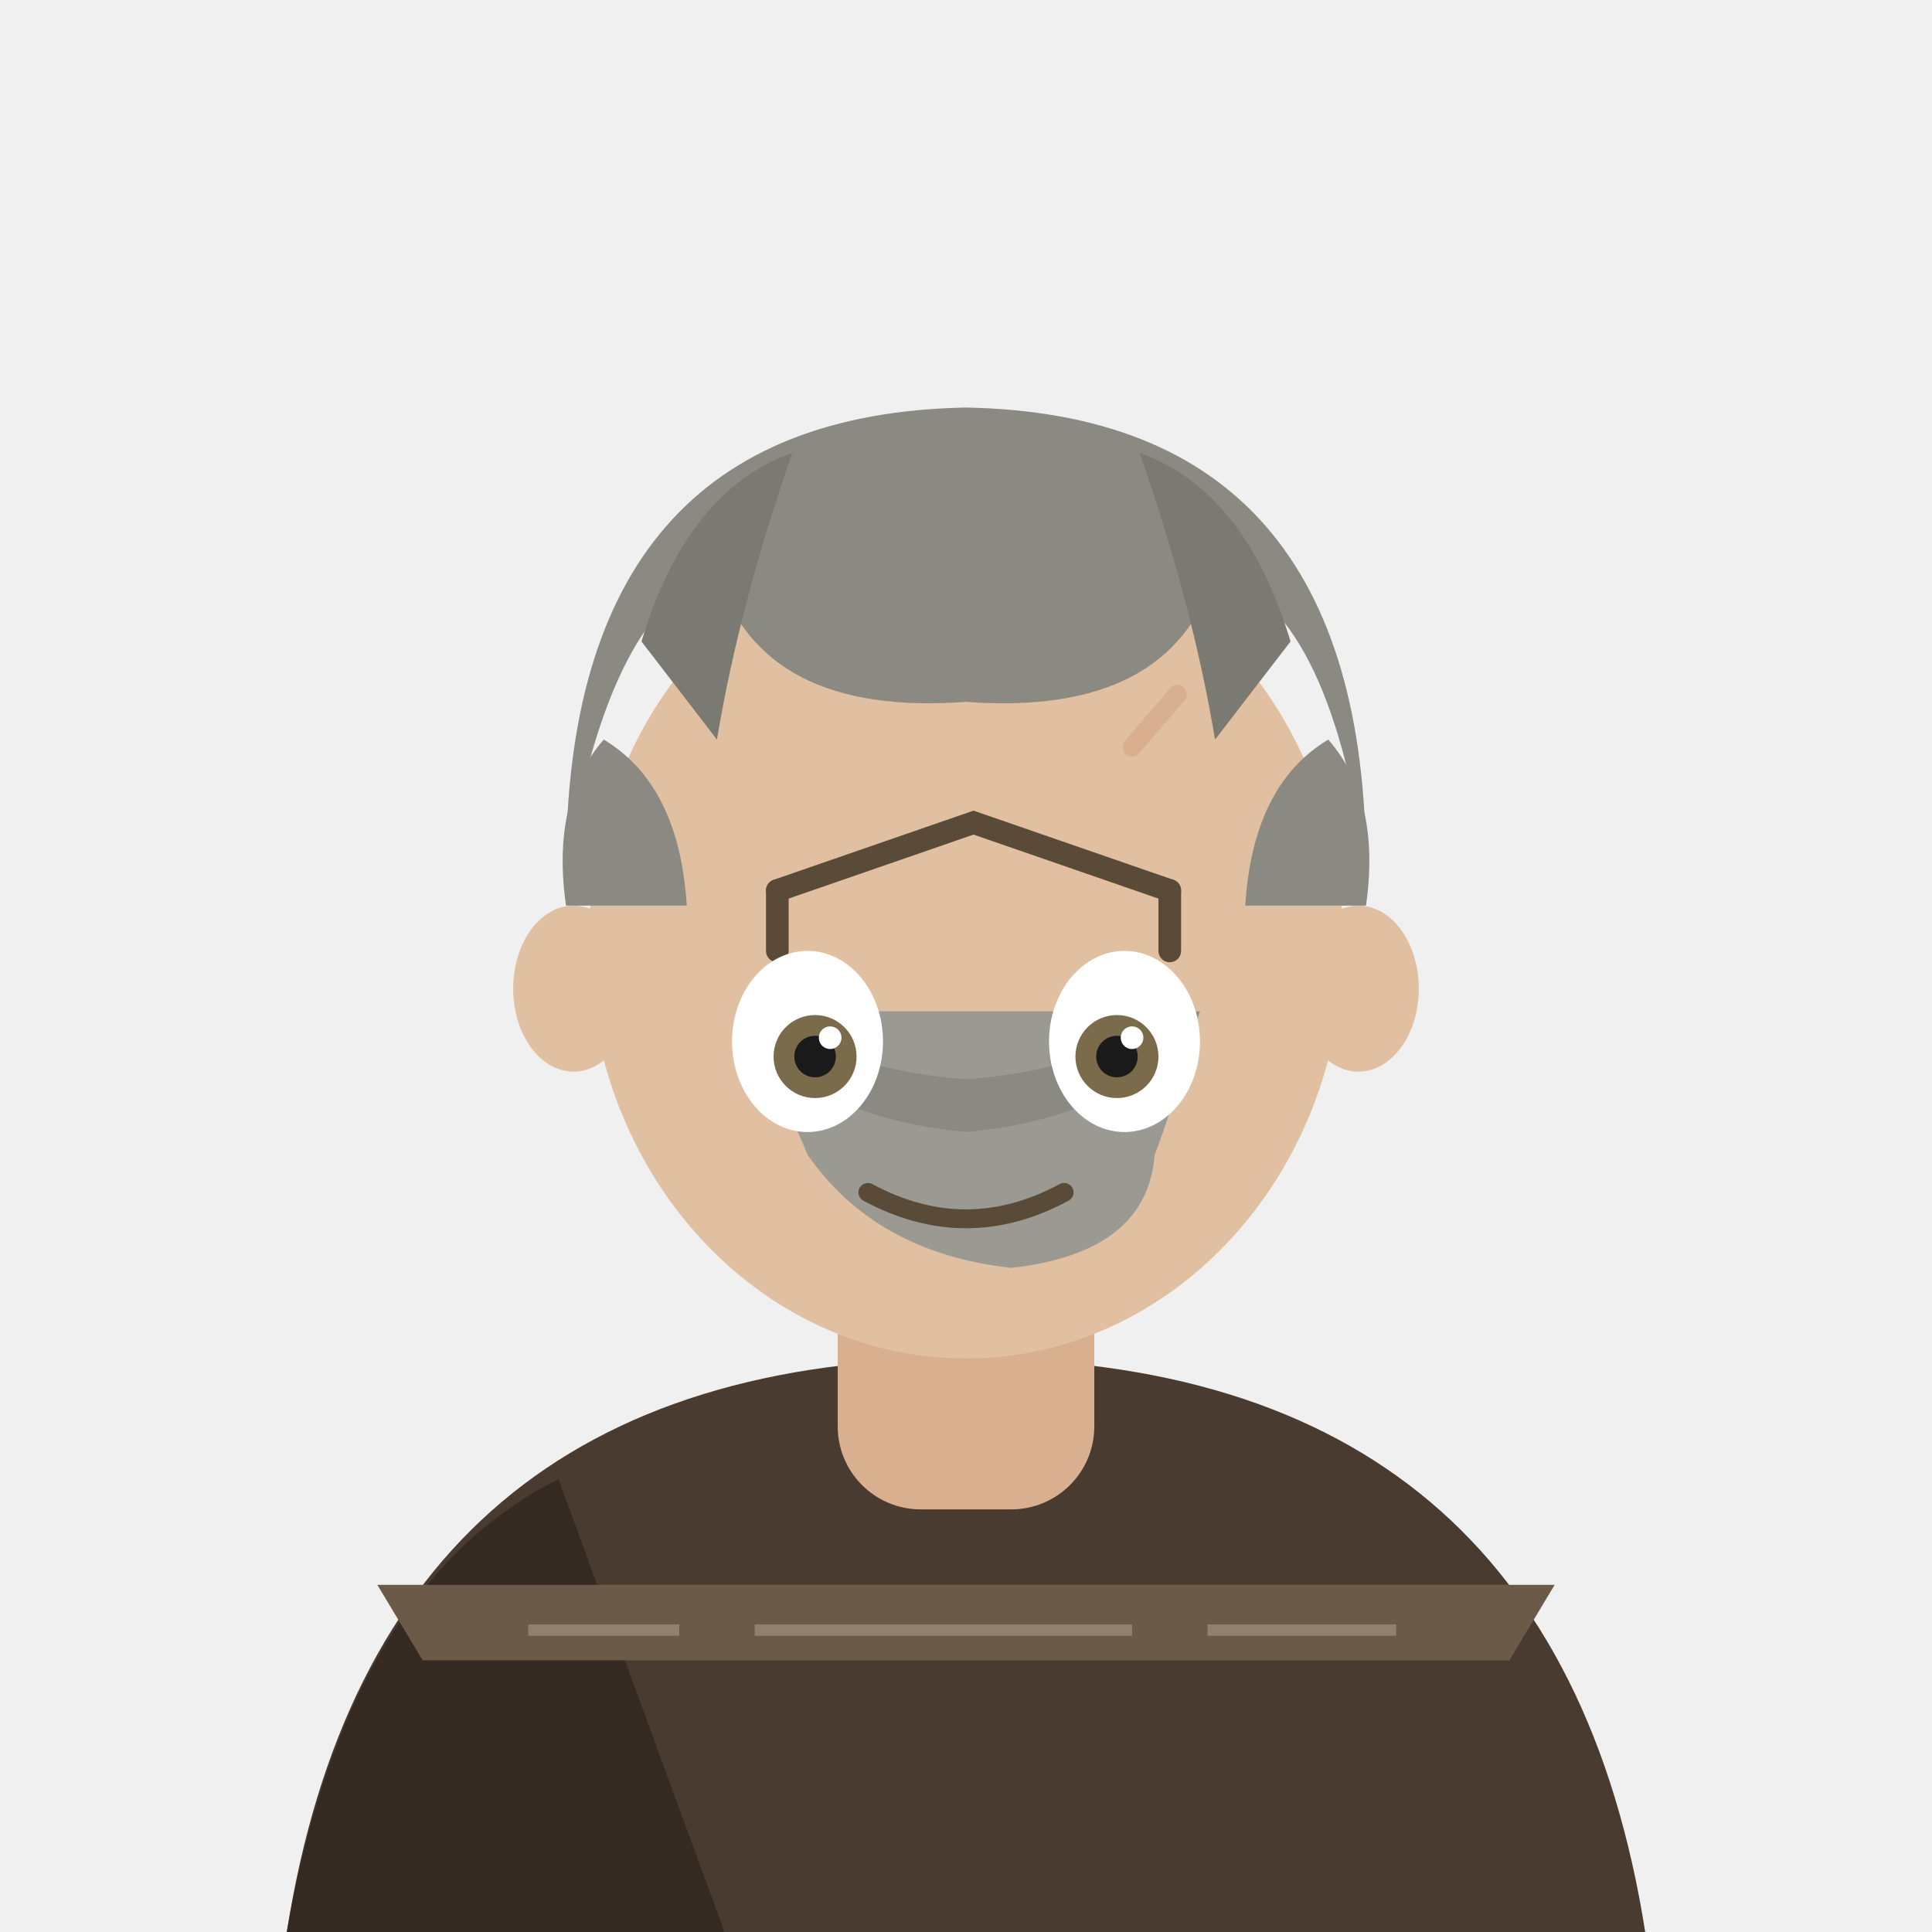
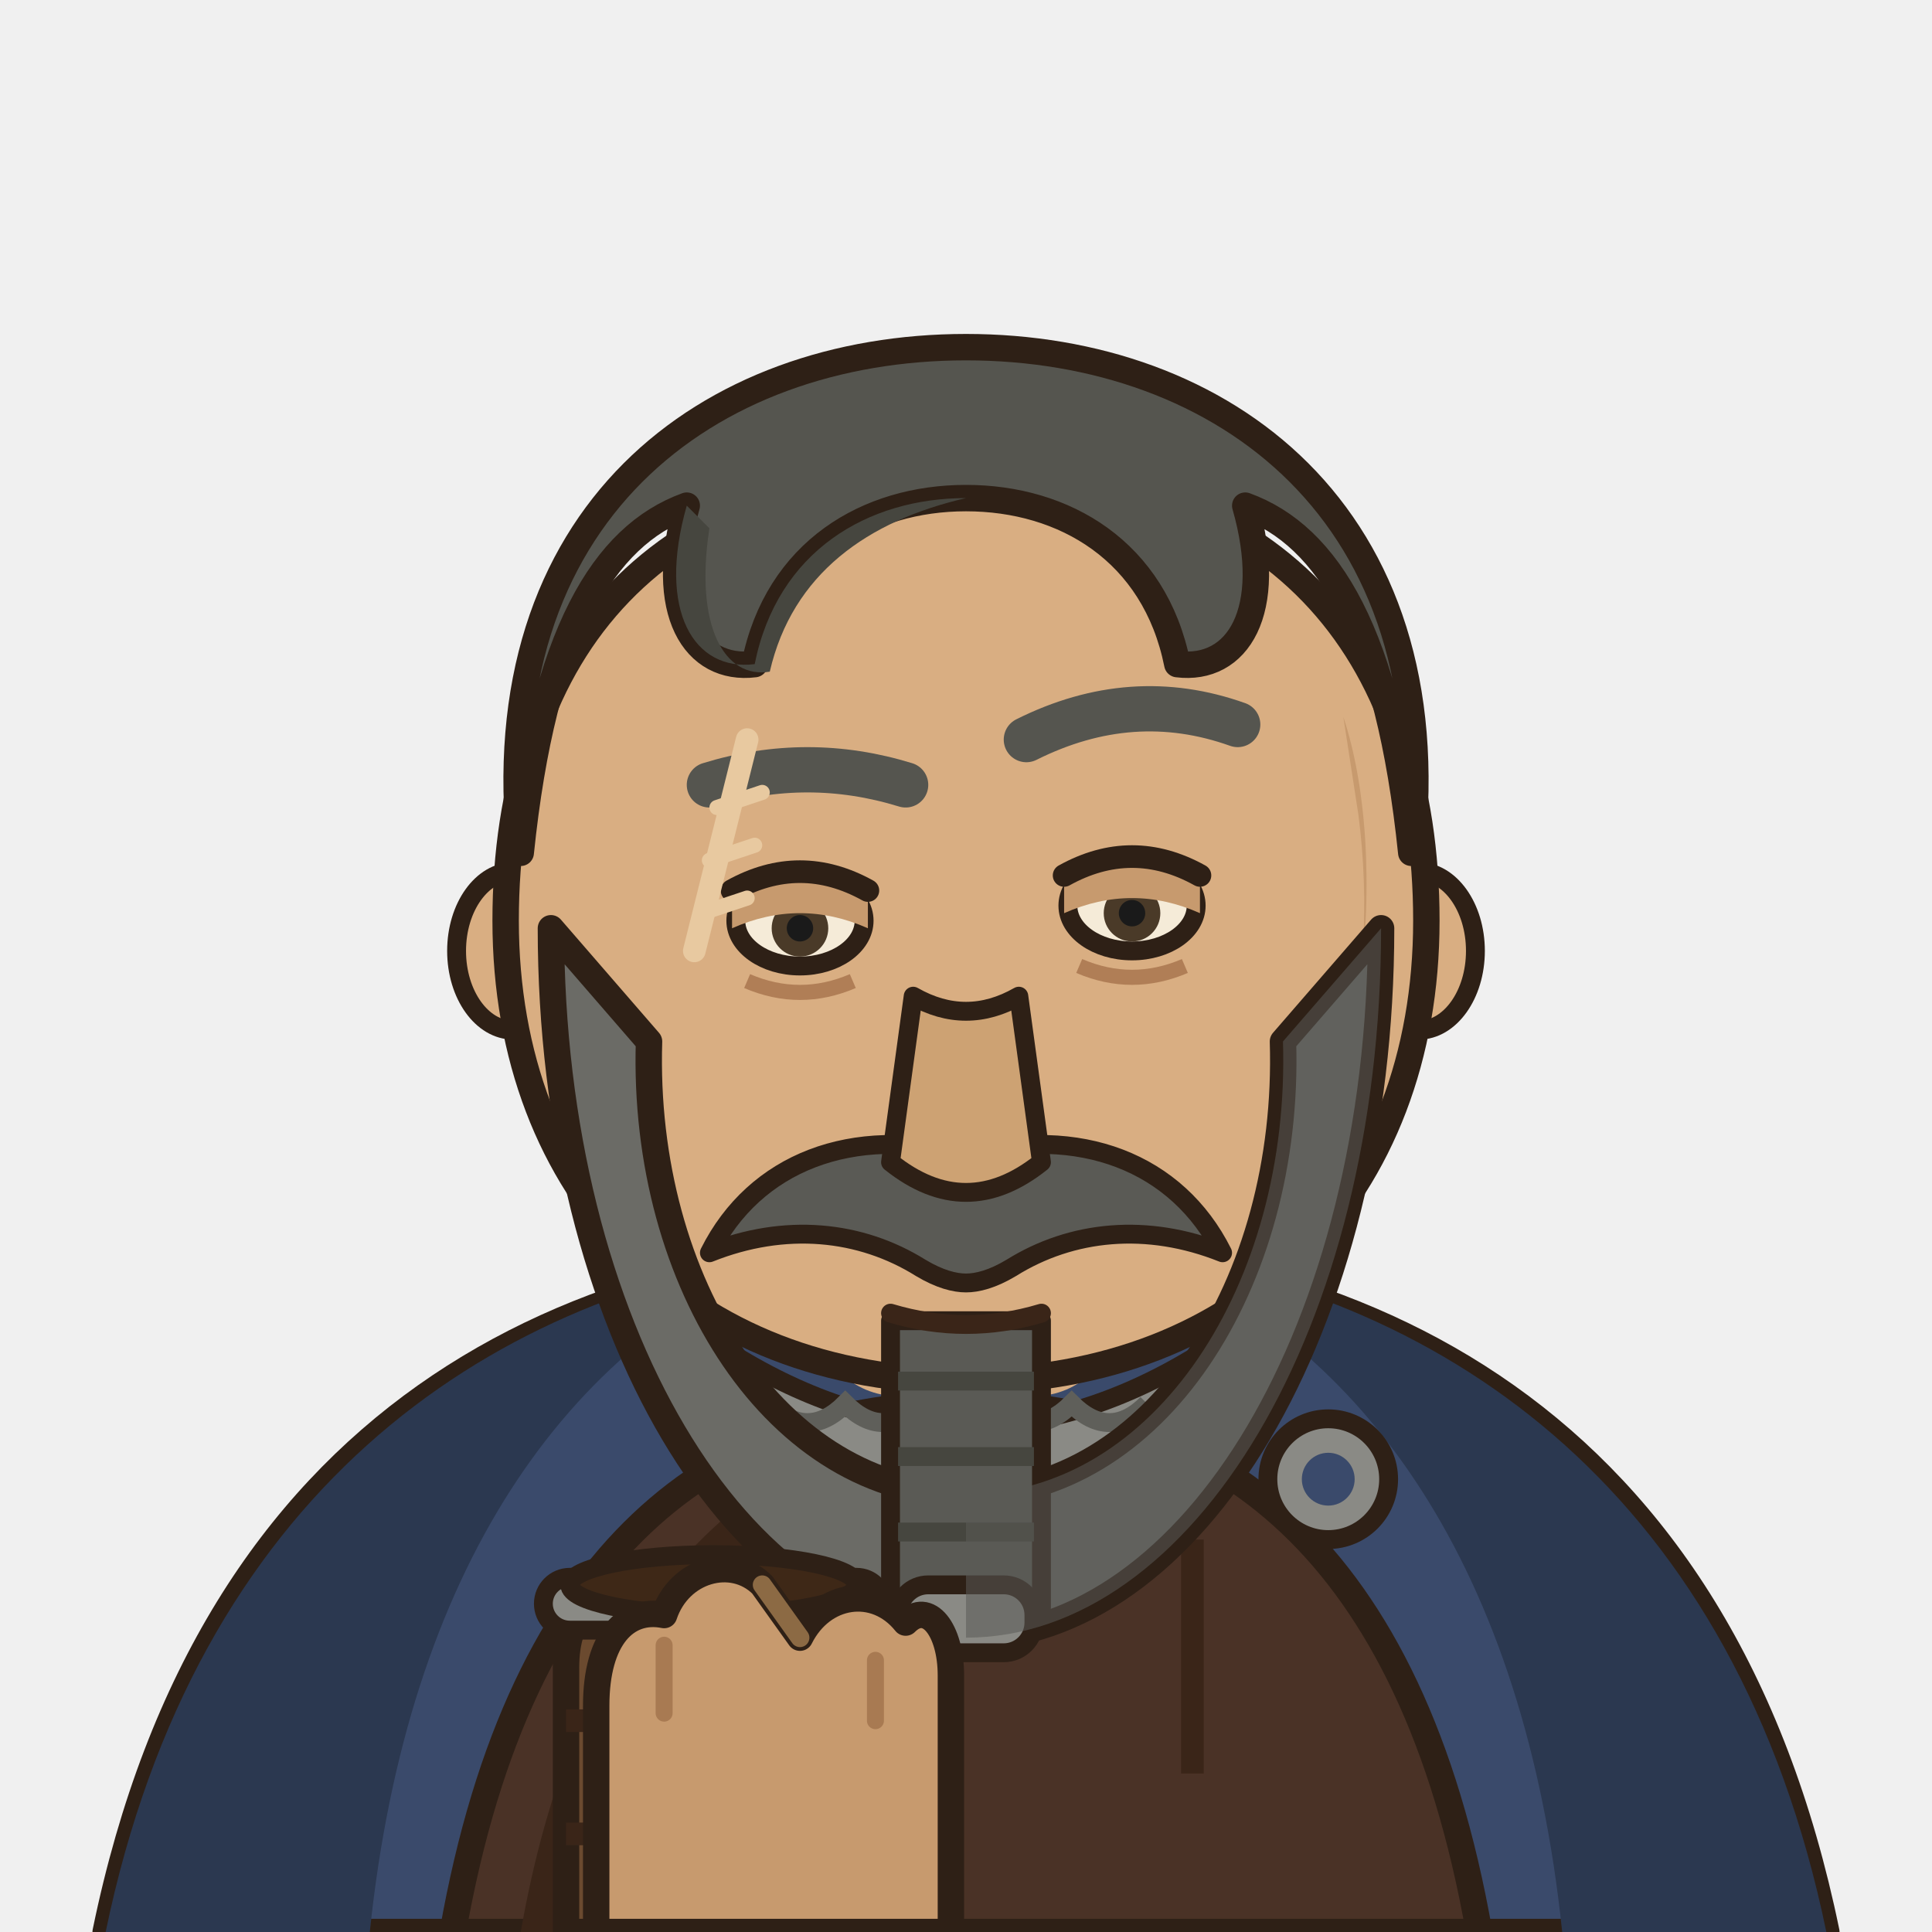
<svg xmlns="http://www.w3.org/2000/svg" width="512" height="512" viewBox="0 0 512 512">
-   <path d="M76 512 Q100 360 256 360 Q412 360 436 512 Z" fill="#4A3B30" />
-   <path d="M76 512 Q92 420 148 392 L192 512 Z" fill="#352A22" />
-   <path d="M100 420 L412 420 L400 440 L112 440 Z" fill="#6B5A48" />
-   <g stroke="#B8A890" stroke-width="3" opacity="0.5">
-     <line x1="140" y1="432" x2="180" y2="432" />
-     <line x1="200" y1="432" x2="300" y2="432" />
-     <line x1="320" y1="432" x2="370" y2="432" />
+   <defs>
+     <style>
+       .ol{stroke:#2E2016;stroke-width:7;stroke-linecap:round;stroke-linejoin:round}
+       .olt{stroke:#2E2016;stroke-width:5;stroke-linecap:round;stroke-linejoin:round}
+     </style>
+   </defs>
+   <path d="M28 512 C 56 376 150 330 256 330 C 362 330 456 376 484 512 Z" fill="#3A4A6B" class="ol" />
+   <path d="M28 512 C 52 396 128 344 210 332 C 150 356 108 416 98 512 Z" fill="#2B3850" />
+   <path d="M484 512 C 460 396 384 344 302 332 C 362 356 404 416 414 512 Z" fill="#2B3850" />
+   <path d="M120 512 C 138 410 190 372 256 372 C 322 372 374 410 392 512 Z" fill="#4A3226" class="ol" />
+   <path d="M138 512 C 152 432 190 392 236 378 C 196 402 172 448 168 512 Z" fill="#3A2518" />
+   <path d="M196 408 L196 470 M316 408 L316 470" stroke="#3A2518" stroke-width="6" />
+   <path d="M196 380 Q 256 418 316 380 L316 360 Q 256 396 196 360 Z" fill="#8A8A85" class="olt" />
+   <path d="M204 372 q10 10 20 0 q10 10 20 0 q10 10 20 0 q10 10 20 0 q10 10 20 0" stroke="#5F5F5A" stroke-width="5" fill="none" />
+   <circle cx="352" cy="392" r="16" fill="#8A8A85" class="olt" />
+   <circle cx="352" cy="392" r="7" fill="#3A4A6B" />
+   <rect x="216" y="310" width="80" height="60" rx="22" fill="#D9AE82" />
+   <ellipse cx="136" cy="252" rx="15" ry="21" fill="#D9AE82" class="olt" />
+   <ellipse cx="376" cy="252" rx="15" ry="21" fill="#D9AE82" class="olt" />
+   <path d="M256 124 C 338 124 378 172 378 244 C 378 316 330 366 256 366 C 182 366 134 316 134 244 C 134 172 174 124 256 124 Z" fill="#D9AE82" class="ol" />
+   <path d="M356 190 C 368 226 364 296 330 338 C 354 310 366 262 360 216 Z" fill="#C79A6E" />
+   <path d="M138 226 C 128 136 188 92 256 92 C 324 92 384 136 374 226 C 368 168 352 142 330 134 C 338 162 328 178 312 176 C 306 146 282 132 256 132 C 230 132 206 146 200 176 C 184 178 174 162 182 134 C 160 142 144 168 138 226 Z" fill="#55554F" class="ol" />
+   <path d="M182 134 C 174 162 184 178 200 176 C 206 146 230 132 256 132 C 230 138 210 152 204 178 C 192 180 184 166 188 140 Z" fill="#46463F" />
+   <path d="M146 246 C 146 352 196 434 256 434 C 316 434 366 352 366 246 L340 276 C 342 340 306 396 256 396 C 206 396 170 340 172 276 Z" fill="#6B6B66" class="ol" />
+   <path d="M236 350 h40 v76 q-20 12 -40 0 Z" fill="#5A5A55" class="olt" />
+   <path d="M238 366 h36 M238 386 h36 M238 406 h36" stroke="#46463F" stroke-width="5" />
+   <rect x="238" y="420" width="36" height="18" rx="8" fill="#8A8A85" class="olt" />
+   <path d="M340 276 C 342 340 306 396 256 396 L256 434 C 316 434 366 352 366 246 Z" fill="#5A5A55" opacity="0.55" />
+   <path d="M256 306 C 226 298 200 308 188 332 C 208 324 228 326 244 336 C 249 339 253 340 256 340 C 259 340 263 339 268 336 C 284 326 304 324 324 332 C 312 308 286 298 256 306 Z" fill="#5A5A55" class="olt" />
+   <path d="M236 348 Q256 354 276 348" stroke="#3A2518" stroke-width="5" fill="none" stroke-linecap="round" />
+   <path d="M242 264 L236 308 Q256 324 276 308 L270 264 Q256 272 242 264 Z" fill="#CDA273" class="olt" />
+   <ellipse cx="212" cy="244" rx="17" ry="12" fill="#F5EBD8" class="olt" />
+   <ellipse cx="300" cy="240" rx="17" ry="12" fill="#F5EBD8" class="olt" />
+   <circle cx="212" cy="246" r="7.5" fill="#4A3A28" />
+   <circle cx="300" cy="242" r="7.5" fill="#4A3A28" />
+   <circle cx="212" cy="246" r="3.5" fill="#1A1A1A" />
+   <circle cx="300" cy="242" r="3.5" fill="#1A1A1A" />
+   <path d="M194 236 Q212 226 230 236 L230 246 Q212 238 194 246 Z" fill="#C79A6E" />
+   <path d="M282 232 Q300 222 318 232 L318 242 Q300 234 282 242 Z" fill="#C79A6E" />
+   <path d="M194 236 Q212 226 230 236" stroke="#2E2016" stroke-width="6" fill="none" stroke-linecap="round" />
+   <path d="M282 232 Q300 222 318 232" stroke="#2E2016" stroke-width="6" fill="none" stroke-linecap="round" />
+   <path d="M198 260 Q212 266 226 260 M286 256 Q300 262 314 256" stroke="#B07E56" stroke-width="4" fill="none" />
+   <path d="M188 208 Q214 200 240 208" stroke="#55554F" stroke-width="12" fill="none" stroke-linecap="round" />
+   <path d="M272 196 Q300 182 328 192" stroke="#55554F" stroke-width="12" fill="none" stroke-linecap="round" />
+   <path d="M198 196 L184 252" stroke="#E8C9A0" stroke-width="6" stroke-linecap="round" />
+   <path d="M190 214 L202 210 M188 228 L200 224 M186 242 L198 238" stroke="#E8C9A0" stroke-width="4" stroke-linecap="round" />
+   <g>
+     <path d="M150 512 L150 442 Q150 420 172 420 L206 420 Q228 420 228 442 L228 512 Z" fill="#6B4A2F" class="ol" />
+     <path d="M150 456 h78 M150 486 h78" stroke="#3A2518" stroke-width="6" />
+     <rect x="144" y="418" width="90" height="14" rx="7" fill="#8A8A85" class="olt" />
+     <ellipse cx="189" cy="420" rx="38" ry="8" fill="#3E2817" class="olt" />
+     <path d="M158 512 L158 452 C 158 434 166 426 176 428 C 180 416 194 412 202 420 L212 434 C 218 422 232 420 240 430 C 246 424 252 432 252 444 L252 512 Z" fill="#C79A6E" class="ol" />
+     <path d="M202 420 L212 434" stroke="#8C6A44" stroke-width="5" fill="none" stroke-linecap="round" />
+     <path d="M176 436 v18 M232 440 v16" stroke="#A87A52" stroke-width="4.5" fill="none" stroke-linecap="round" />
  </g>
-   <rect x="222" y="330" width="68" height="70" rx="22" fill="#D8B090" />
-   <ellipse cx="256" cy="250" rx="100" ry="110" fill="#E0C0A0" />
-   <ellipse cx="152" cy="262" rx="16" ry="22" fill="#E0C0A0" />
-   <ellipse cx="360" cy="262" rx="16" ry="22" fill="#E0C0A0" />
-   <path d="M150 230 Q150 110 256 108 Q362 110 362 230 Q352 160 322 152 Q310 190 256 186 Q202 190 190 152 Q162 160 150 230 Z" fill="#8A8A82" />
-   <path d="M170 170 Q182 130 210 120 Q196 160 190 196 Z" fill="#7A7A72" />
-   <path d="M342 170 Q330 130 302 120 Q316 160 322 196 Z" fill="#7A7A72" />
-   <path d="M150 240 Q146 212 160 196 Q180 208 182 240 Z" fill="#8A8A82" />
-   <path d="M362 240 Q366 212 352 196 Q332 208 330 240 Z" fill="#8A8A82" />
-   <path d="M196 268 Q210 296 214 306 Q232 332 268 336 Q304 332 306 306 Q310 296 318 268 Z" fill="#9A9A92" />
-   <path d="M196 268 Q226 284 256 286 Q286 284 318 268 Q300 296 256 300 Q212 296 196 268 Z" fill="#8A8A82" />
-   <path d="M206 236 L258 218 L310 236" stroke="#5A4A38" stroke-width="6" fill="none" stroke-linecap="round" />
-   <path d="M206 236 L206 252" stroke="#5A4A38" stroke-width="6" stroke-linecap="round" />
-   <path d="M310 236 L310 252" stroke="#5A4A38" stroke-width="6" stroke-linecap="round" />
-   <ellipse cx="214" cy="276" rx="20" ry="24" fill="#FFFFFF" />
-   <ellipse cx="298" cy="276" rx="20" ry="24" fill="#FFFFFF" />
-   <circle cx="216" cy="280" r="11" fill="#7A6B4A" />
-   <circle cx="296" cy="280" r="11" fill="#7A6B4A" />
-   <circle cx="216" cy="280" r="5.5" fill="#1A1A1A" />
-   <circle cx="296" cy="280" r="5.5" fill="#1A1A1A" />
-   <circle cx="220" cy="275" r="3" fill="#FFFFFF" />
-   <circle cx="300" cy="275" r="3" fill="#FFFFFF" />
-   <path d="M230 316 Q256 330 282 316" stroke="#5A4A38" stroke-width="5" fill="none" stroke-linecap="round" />
-   <line x1="300" y1="198" x2="312" y2="184" stroke="#D8B090" stroke-width="5" stroke-linecap="round" />
</svg>
